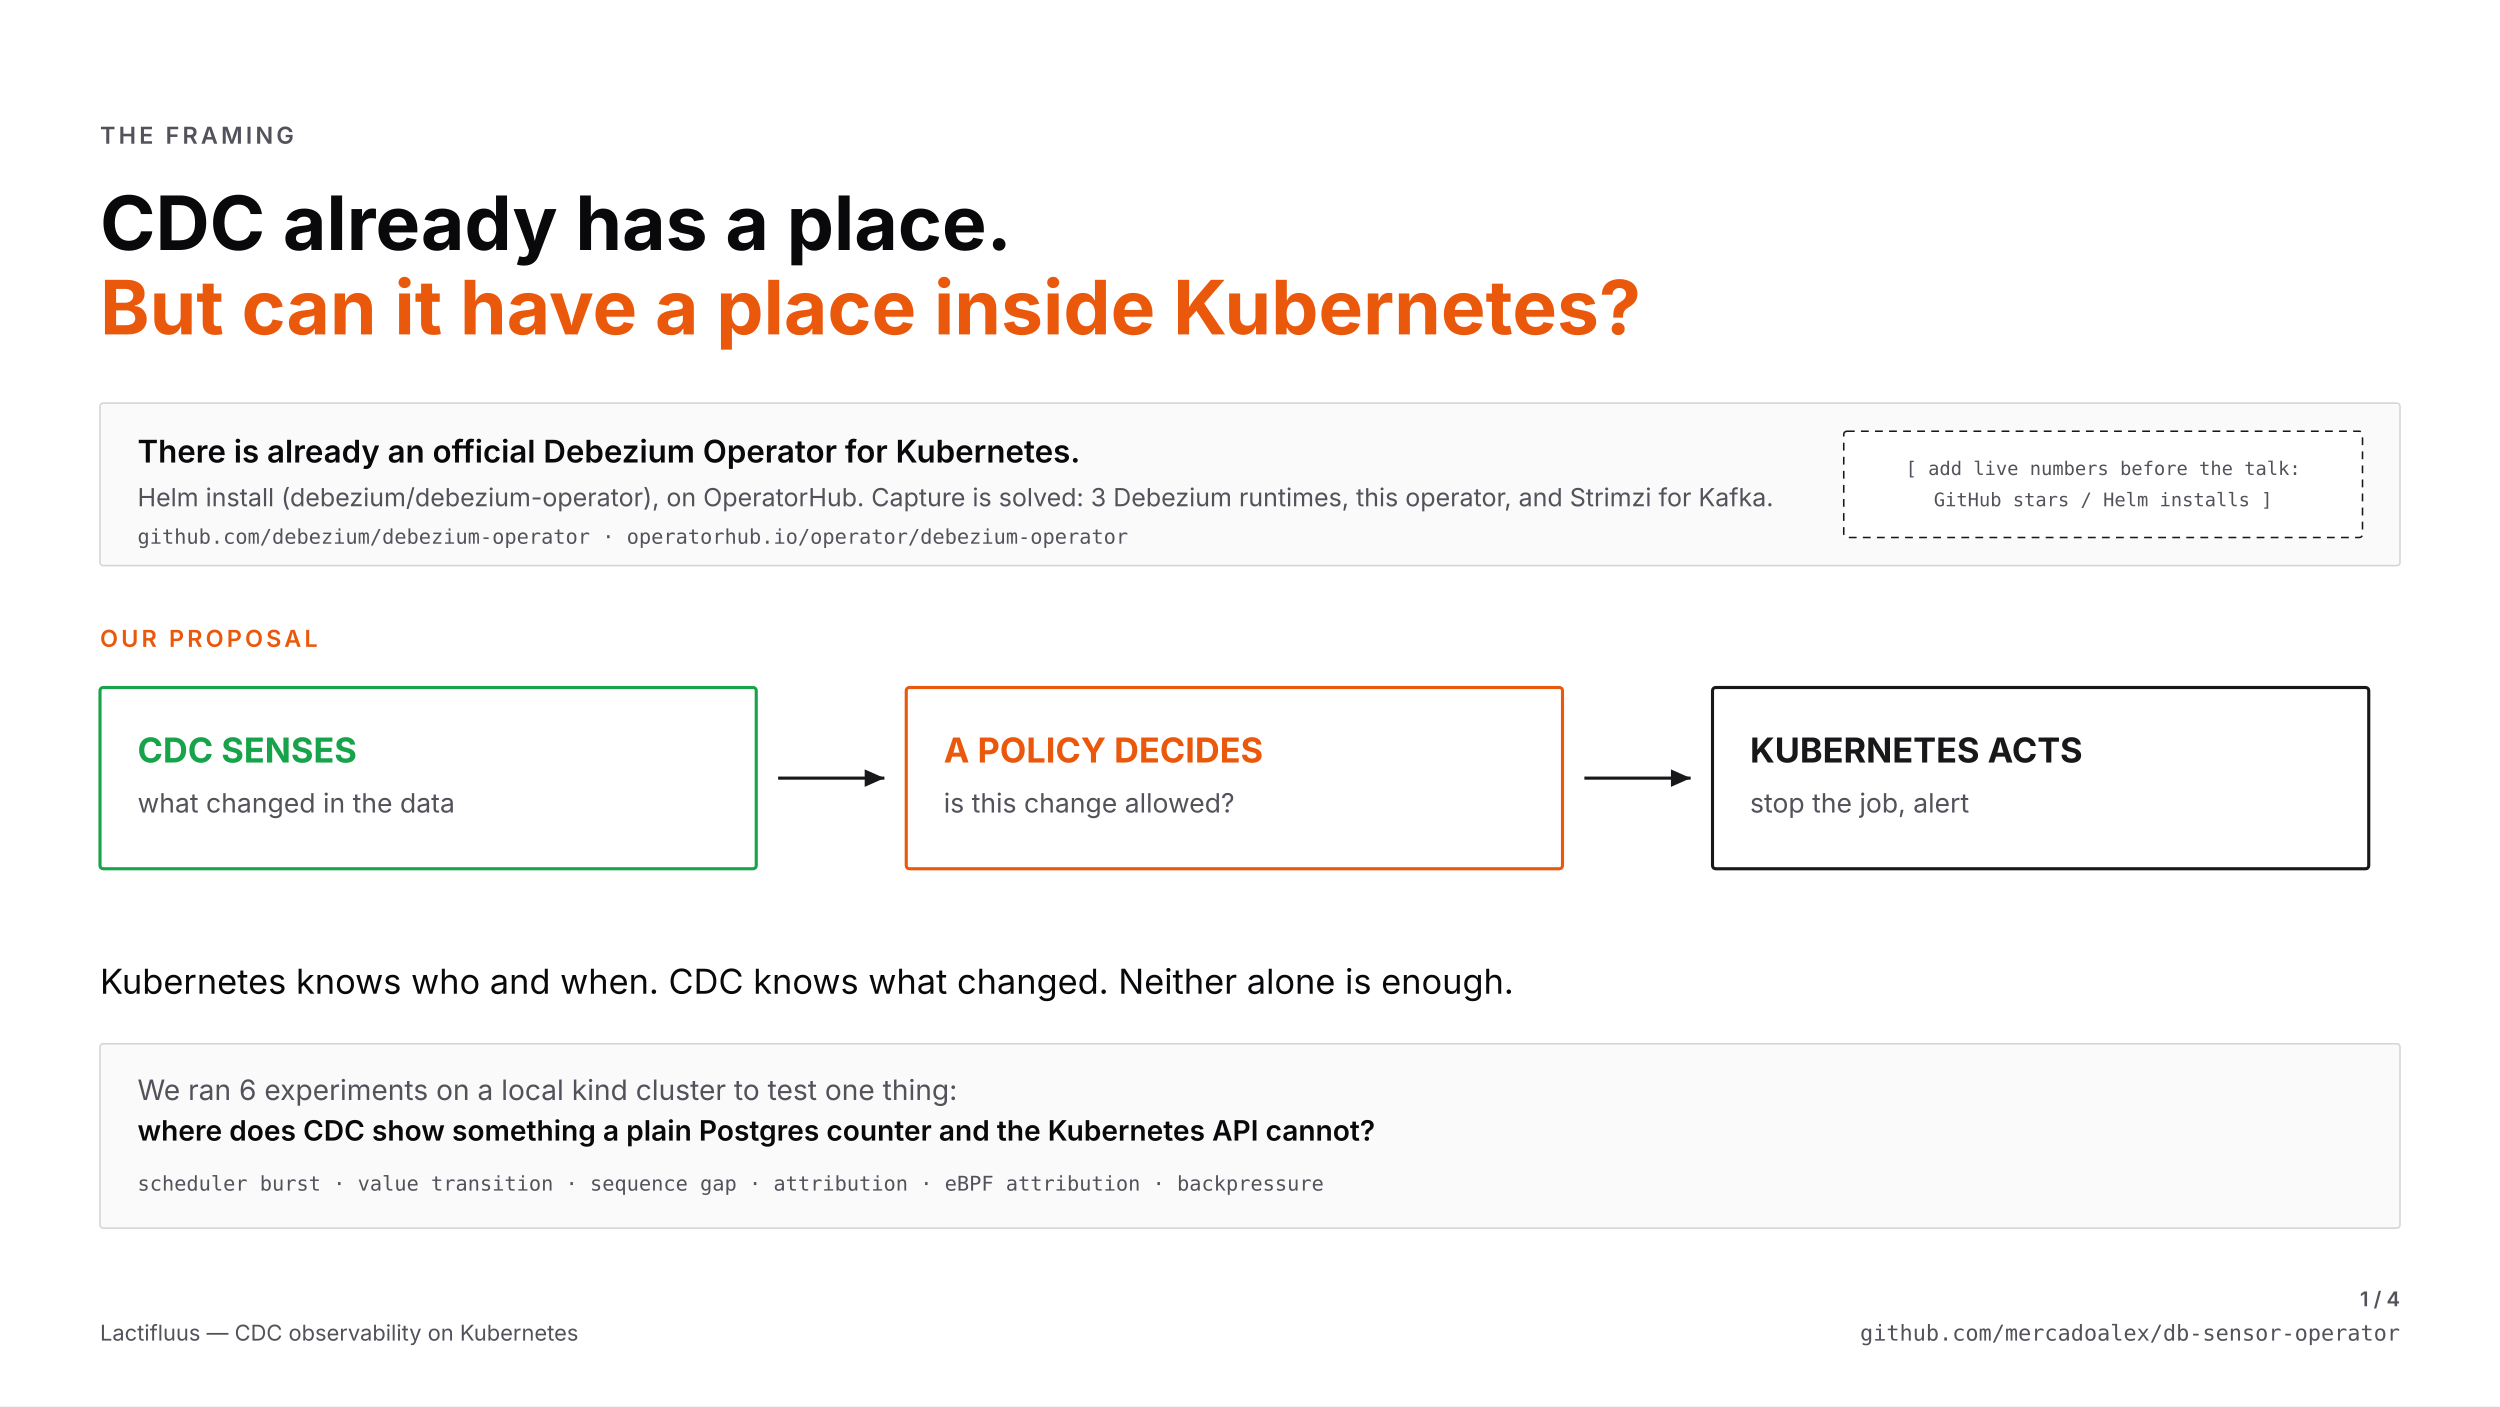
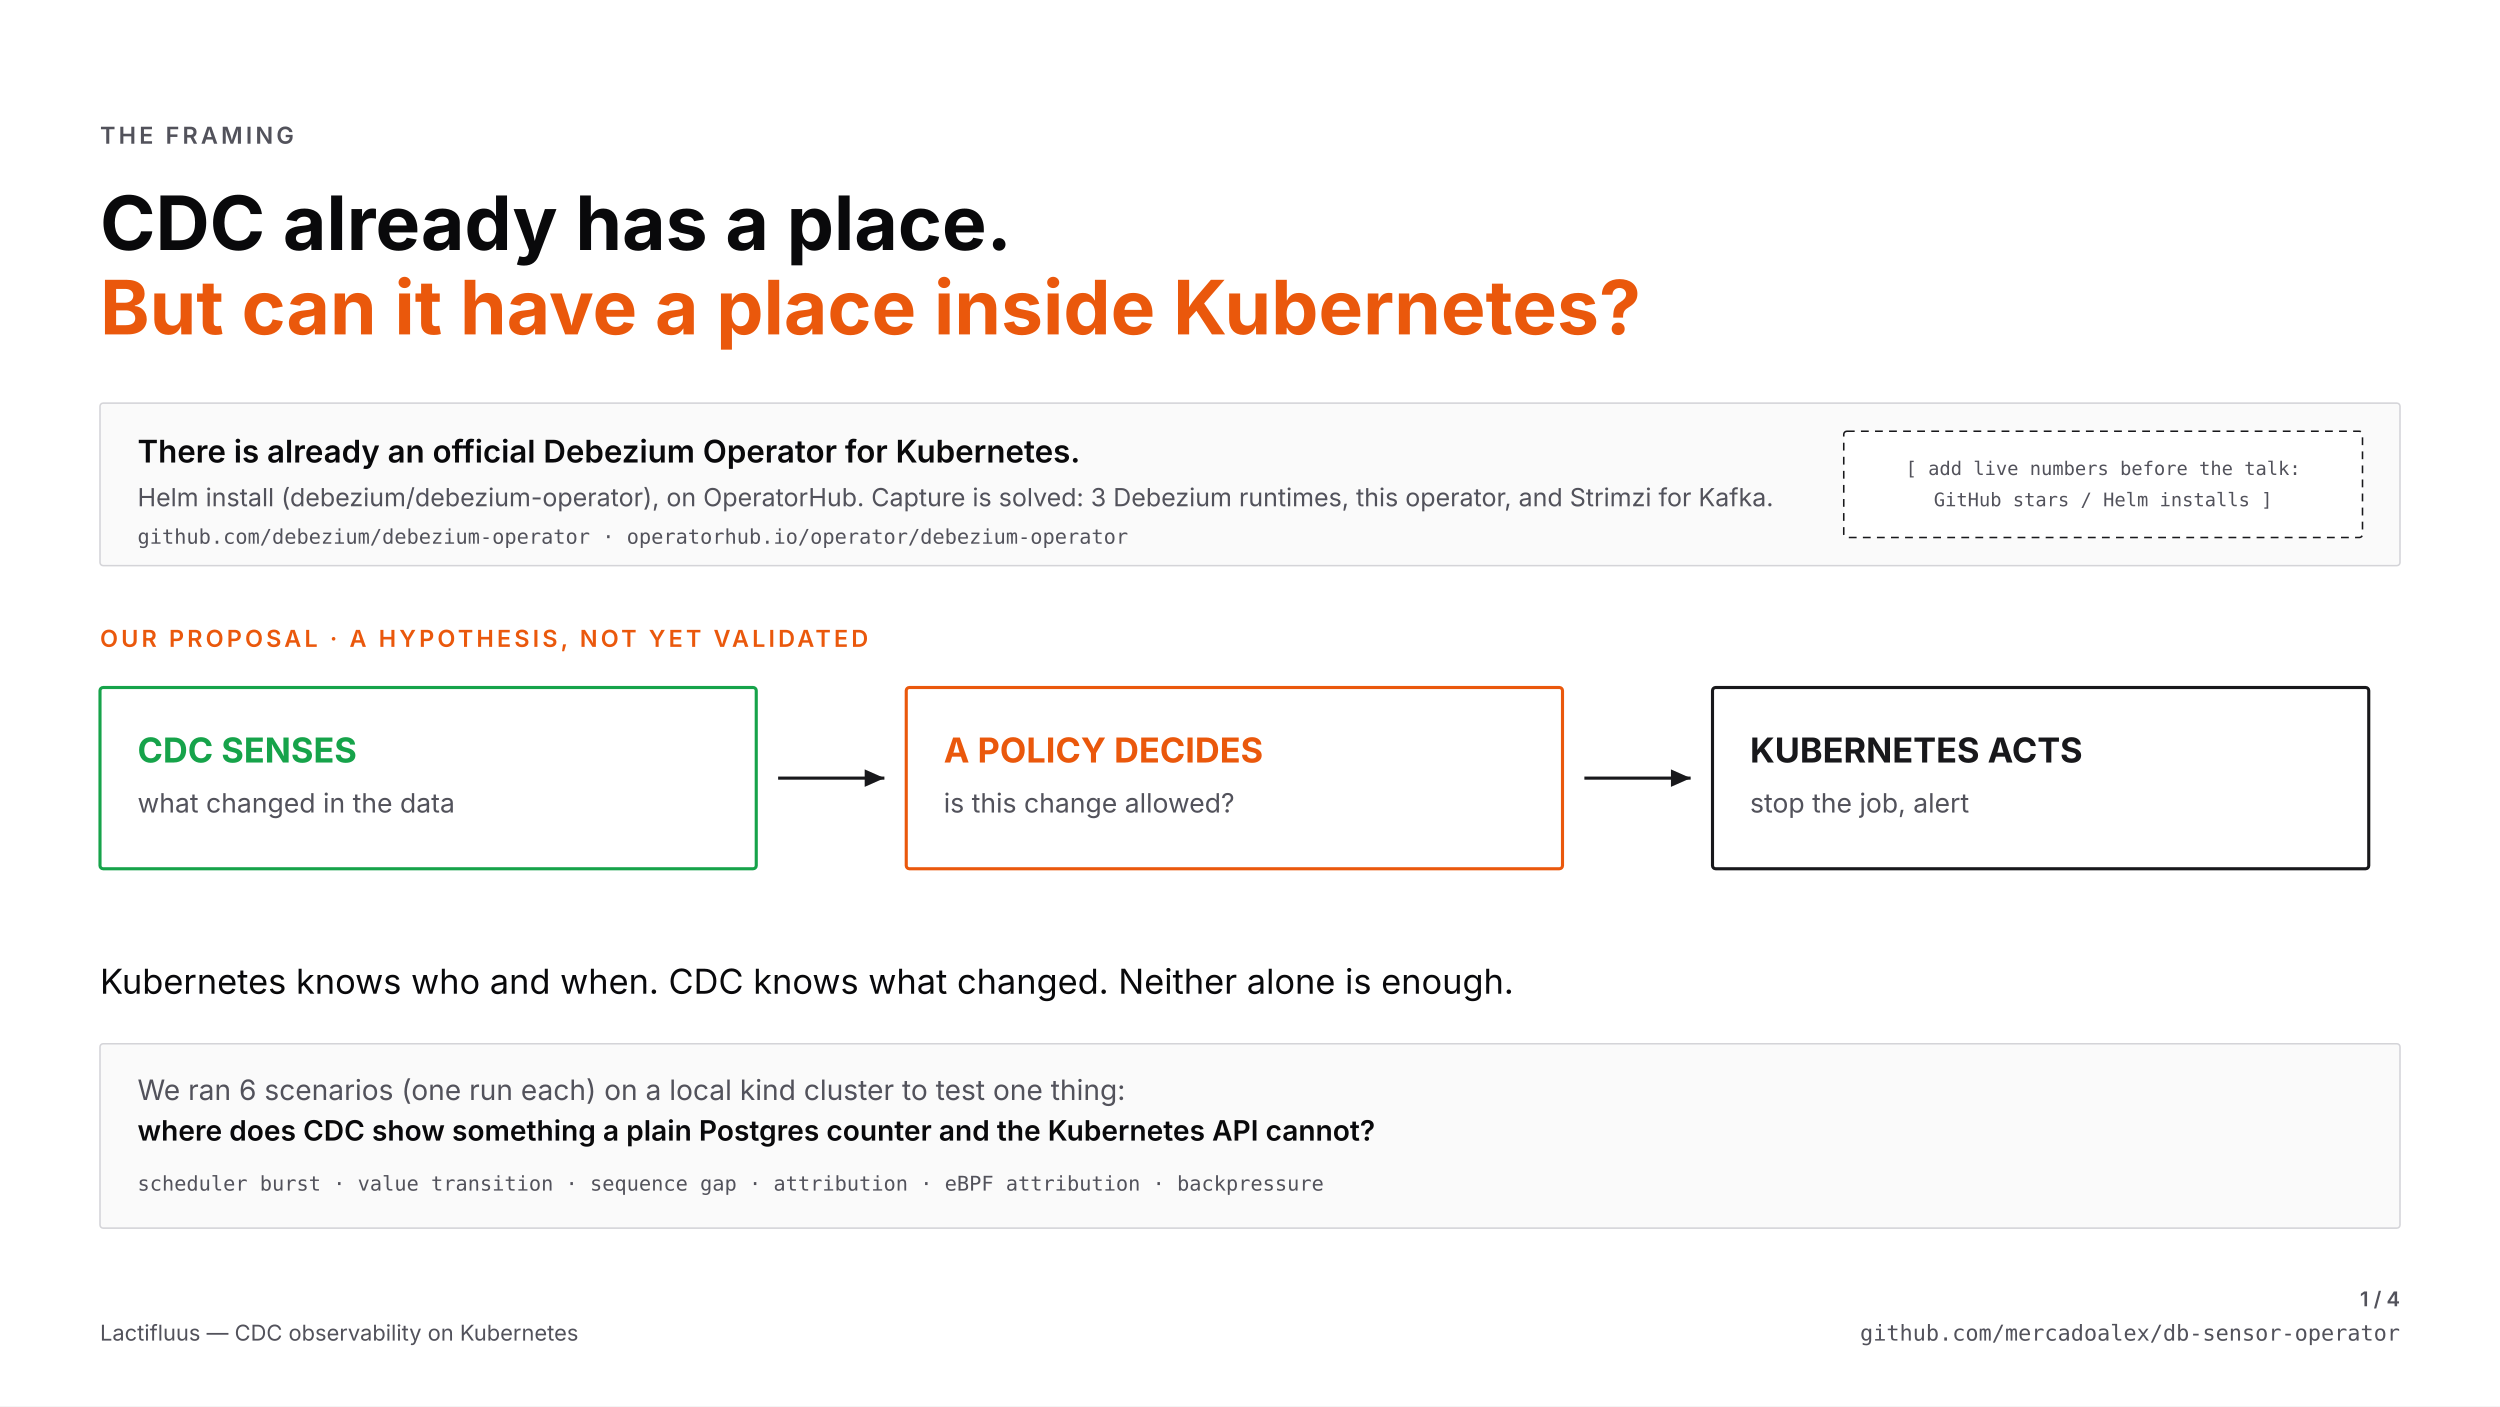
<svg xmlns="http://www.w3.org/2000/svg" viewBox="0 0 1600 900" width="1600" height="900" role="img" aria-labelledby="t d">
  <defs>
    <marker id="arr" viewBox="0 0 10 10" refX="9" refY="5" markerWidth="7" markerHeight="7" orient="auto-start-reverse">
      <path d="M0,1 L9,5 L0,9 z" fill="#18181b" />
    </marker>
  </defs>
  <rect width="1600" height="900" fill="#ffffff" />
  <text x="64" y="92" font-family="Inter, Geist, -apple-system, 'Segoe UI', Helvetica, Arial, sans-serif" font-size="15" font-weight="600" fill="#52525b" text-anchor="start" letter-spacing="2">THE FRAMING</text>
  <text x="64" y="160" font-family="Inter, Geist, -apple-system, 'Segoe UI', Helvetica, Arial, sans-serif" font-size="48" font-weight="700" fill="#09090b" text-anchor="start">CDC already has a place.</text>
  <text x="64" y="214" font-family="Inter, Geist, -apple-system, 'Segoe UI', Helvetica, Arial, sans-serif" font-size="48" font-weight="700" fill="#ea580c" text-anchor="start">But can it have a place inside Kubernetes?</text>
  <rect x="64" y="258" width="1472" height="104" rx="2" fill="#fafafa" stroke="#d4d4d8" stroke-width="1" />
  <text x="88" y="296" font-family="Inter, Geist, -apple-system, 'Segoe UI', Helvetica, Arial, sans-serif" font-size="20" font-weight="600" fill="#09090b" text-anchor="start">There is already an official Debezium Operator for Kubernetes.</text>
  <text x="88" y="324" font-family="Inter, Geist, -apple-system, 'Segoe UI', Helvetica, Arial, sans-serif" font-size="16" font-weight="400" fill="#52525b" text-anchor="start">Helm install (debezium/debezium-operator), on OperatorHub. Capture is solved: 3 Debezium runtimes, this operator, and Strimzi for Kafka.</text>
  <text x="88" y="348" font-family="'JetBrains Mono', ui-monospace, Menlo, Consolas, monospace" font-size="13" font-weight="400" fill="#52525b" text-anchor="start">github.com/debezium/debezium-operator   ·   operatorhub.io/operator/debezium-operator</text>
  <rect x="1180" y="276" width="332" height="68" rx="2" fill="#ffffff" stroke="#18181b" stroke-width="1" stroke-dasharray="5 4" />
  <text x="1346" y="304" font-family="'JetBrains Mono', ui-monospace, Menlo, Consolas, monospace" font-size="12" font-weight="400" fill="#52525b" text-anchor="middle">[ add live numbers before the talk:</text>
  <text x="1346" y="324" font-family="'JetBrains Mono', ui-monospace, Menlo, Consolas, monospace" font-size="12" font-weight="400" fill="#52525b" text-anchor="middle">GitHub stars / Helm installs ]</text>
-   <text x="64" y="414" font-family="Inter, Geist, -apple-system, 'Segoe UI', Helvetica, Arial, sans-serif" font-size="15" font-weight="600" fill="#ea580c" text-anchor="start" letter-spacing="2">OUR PROPOSAL</text>
+   <text x="64" y="414" font-family="Inter, Geist, -apple-system, 'Segoe UI', Helvetica, Arial, sans-serif" font-size="15" font-weight="600" fill="#ea580c" text-anchor="start" letter-spacing="2">OUR PROPOSAL  ·  A HYPOTHESIS, NOT YET VALIDATED</text>
  <rect x="64" y="440" width="420" height="116" rx="2" fill="#ffffff" stroke="#16a34a" stroke-width="2" />
  <text x="88" y="488" font-family="Inter, Geist, -apple-system, 'Segoe UI', Helvetica, Arial, sans-serif" font-size="22" font-weight="700" fill="#16a34a" text-anchor="start">CDC SENSES</text>
  <text x="88" y="520" font-family="Inter, Geist, -apple-system, 'Segoe UI', Helvetica, Arial, sans-serif" font-size="17" font-weight="400" fill="#52525b" text-anchor="start">what changed in the data</text>
  <line x1="498" y1="498.0" x2="566" y2="498.0" stroke="#18181b" stroke-width="2" marker-end="url(#arr)" />
  <rect x="580" y="440" width="420" height="116" rx="2" fill="#ffffff" stroke="#ea580c" stroke-width="2" />
  <text x="604" y="488" font-family="Inter, Geist, -apple-system, 'Segoe UI', Helvetica, Arial, sans-serif" font-size="22" font-weight="700" fill="#ea580c" text-anchor="start">A POLICY DECIDES</text>
  <text x="604" y="520" font-family="Inter, Geist, -apple-system, 'Segoe UI', Helvetica, Arial, sans-serif" font-size="17" font-weight="400" fill="#52525b" text-anchor="start">is this change allowed?</text>
  <line x1="1014" y1="498.0" x2="1082" y2="498.0" stroke="#18181b" stroke-width="2" marker-end="url(#arr)" />
  <rect x="1096" y="440" width="420" height="116" rx="2" fill="#ffffff" stroke="#18181b" stroke-width="2" />
  <text x="1120" y="488" font-family="Inter, Geist, -apple-system, 'Segoe UI', Helvetica, Arial, sans-serif" font-size="22" font-weight="700" fill="#18181b" text-anchor="start">KUBERNETES ACTS</text>
  <text x="1120" y="520" font-family="Inter, Geist, -apple-system, 'Segoe UI', Helvetica, Arial, sans-serif" font-size="17" font-weight="400" fill="#52525b" text-anchor="start">stop the job, alert</text>
  <text x="64" y="636" font-family="Inter, Geist, -apple-system, 'Segoe UI', Helvetica, Arial, sans-serif" font-size="22" font-weight="400" fill="#09090b" text-anchor="start">Kubernetes knows who and when. CDC knows what changed. Neither alone is enough.</text>
  <rect x="64" y="668" width="1472" height="118" rx="2" fill="#fafafa" stroke="#d4d4d8" stroke-width="1" />
-   <text x="88" y="704" font-family="Inter, Geist, -apple-system, 'Segoe UI', Helvetica, Arial, sans-serif" font-size="18" font-weight="400" fill="#52525b" text-anchor="start">We ran 6 experiments on a local kind cluster to test one thing:</text>
+   <text x="88" y="704" font-family="Inter, Geist, -apple-system, 'Segoe UI', Helvetica, Arial, sans-serif" font-size="18" font-weight="400" fill="#52525b" text-anchor="start">We ran 6 scenarios (one run each) on a local kind cluster to test one thing:</text>
  <text x="88" y="730" font-family="Inter, Geist, -apple-system, 'Segoe UI', Helvetica, Arial, sans-serif" font-size="18" font-weight="600" fill="#09090b" text-anchor="start">where does CDC show something a plain Postgres counter and the Kubernetes API cannot?</text>
  <text x="88" y="762" font-family="'JetBrains Mono', ui-monospace, Menlo, Consolas, monospace" font-size="13" font-weight="400" fill="#52525b" text-anchor="start">scheduler burst · value transition · sequence gap · attribution · eBPF attribution · backpressure</text>
  <text x="64" y="858" font-family="Inter, Geist, -apple-system, 'Segoe UI', Helvetica, Arial, sans-serif" font-size="14" font-weight="400" fill="#52525b" text-anchor="start">Lactifluus — CDC observability on Kubernetes</text>
  <text x="1536" y="858" font-family="'JetBrains Mono', ui-monospace, Menlo, Consolas, monospace" font-size="14" font-weight="400" fill="#52525b" text-anchor="end">github.com/mercadoalex/db-sensor-operator</text>
  <text x="1536" y="836" font-family="Inter, Geist, -apple-system, 'Segoe UI', Helvetica, Arial, sans-serif" font-size="13" font-weight="600" fill="#52525b" text-anchor="end">1 / 4</text>
</svg>
